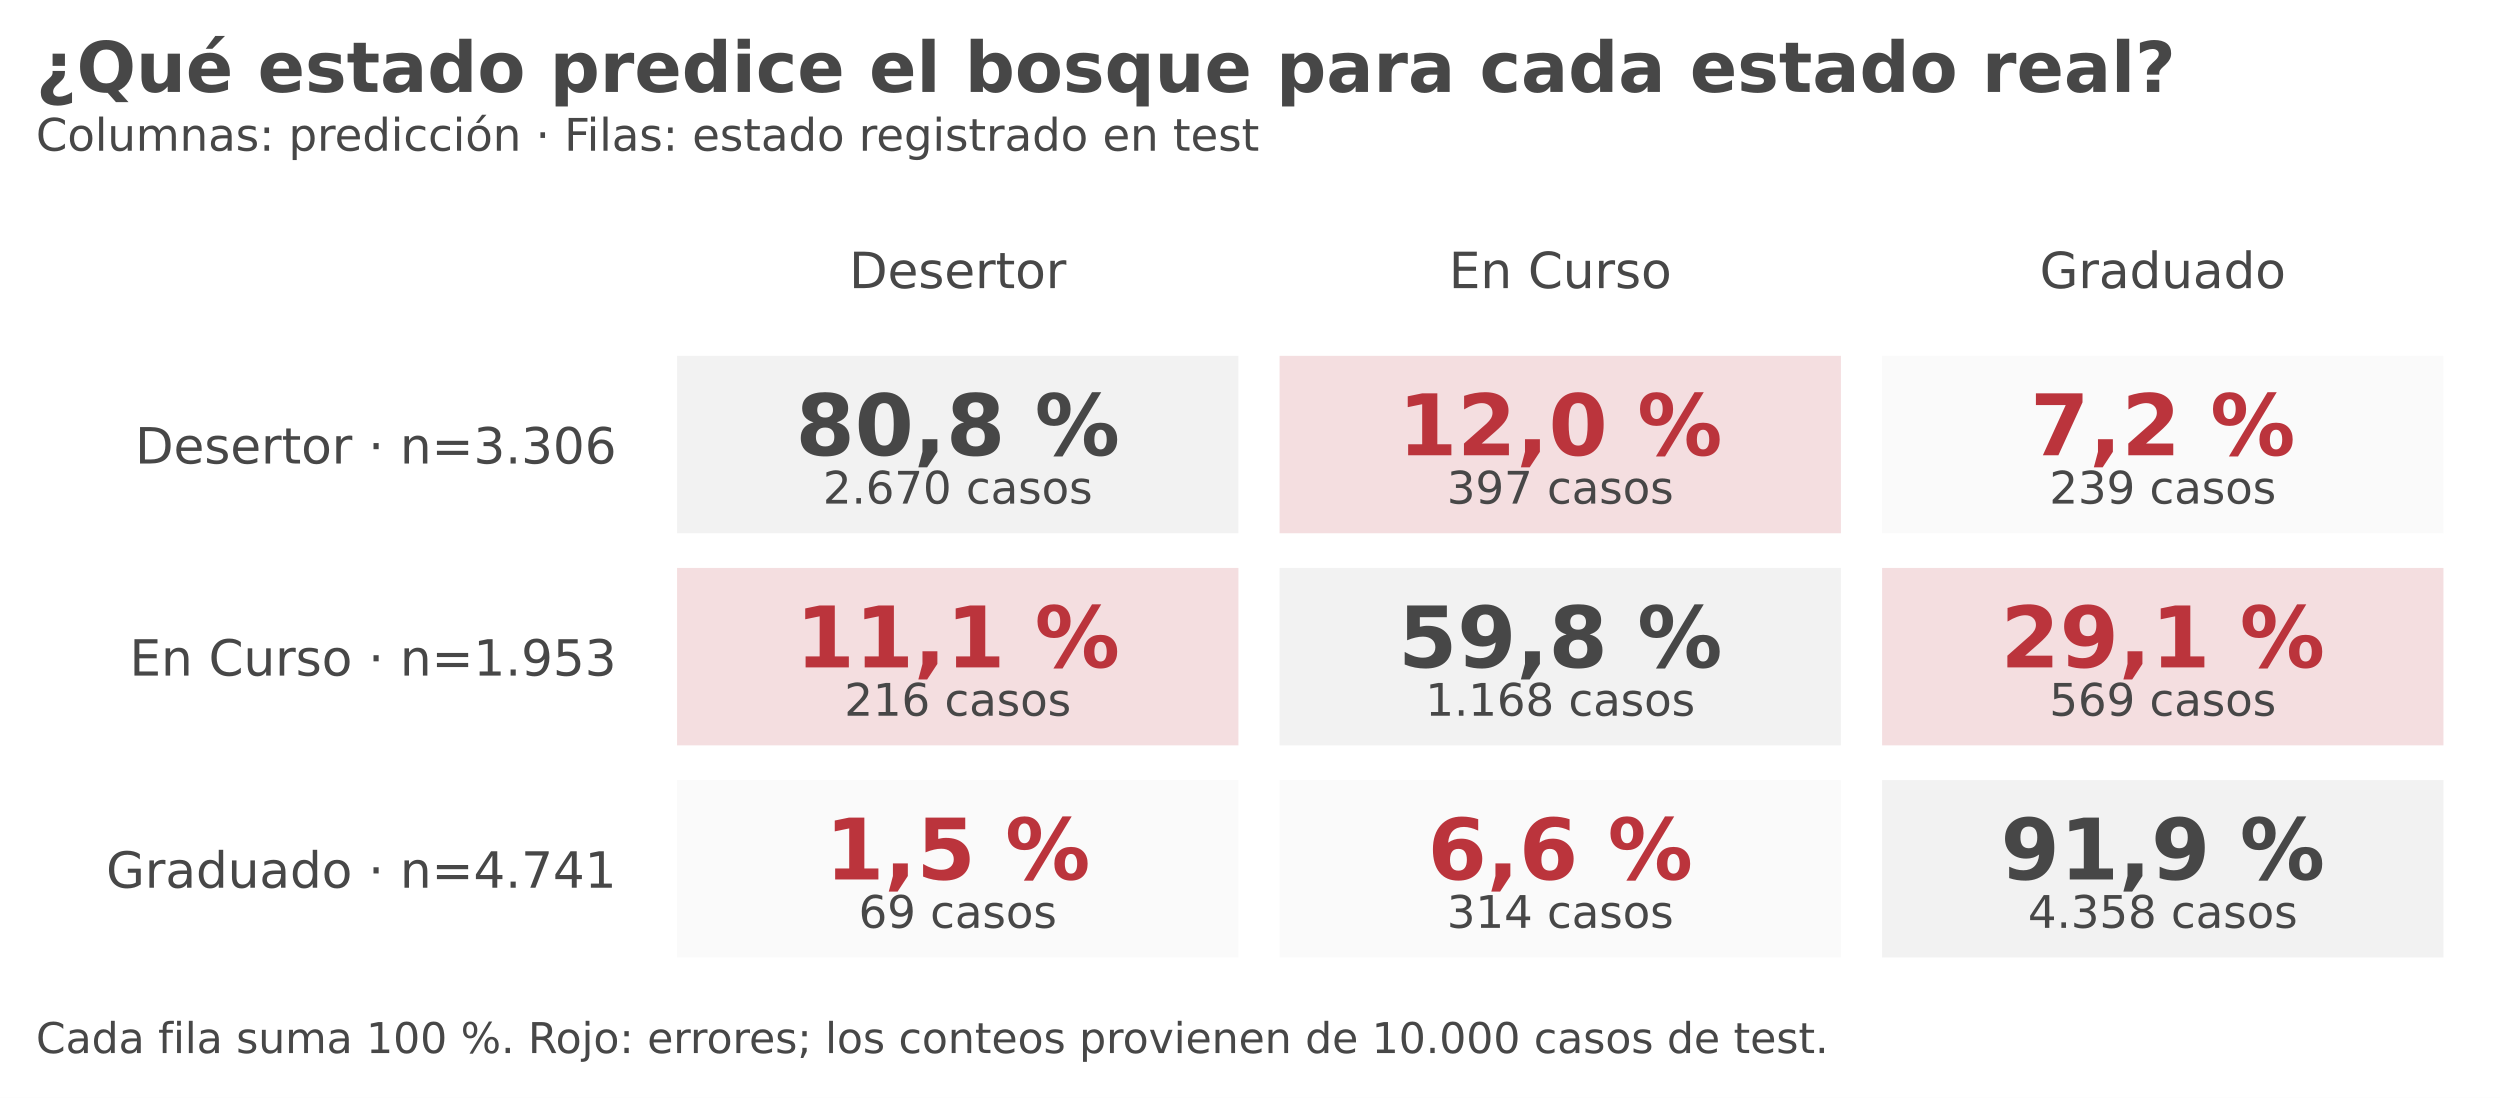
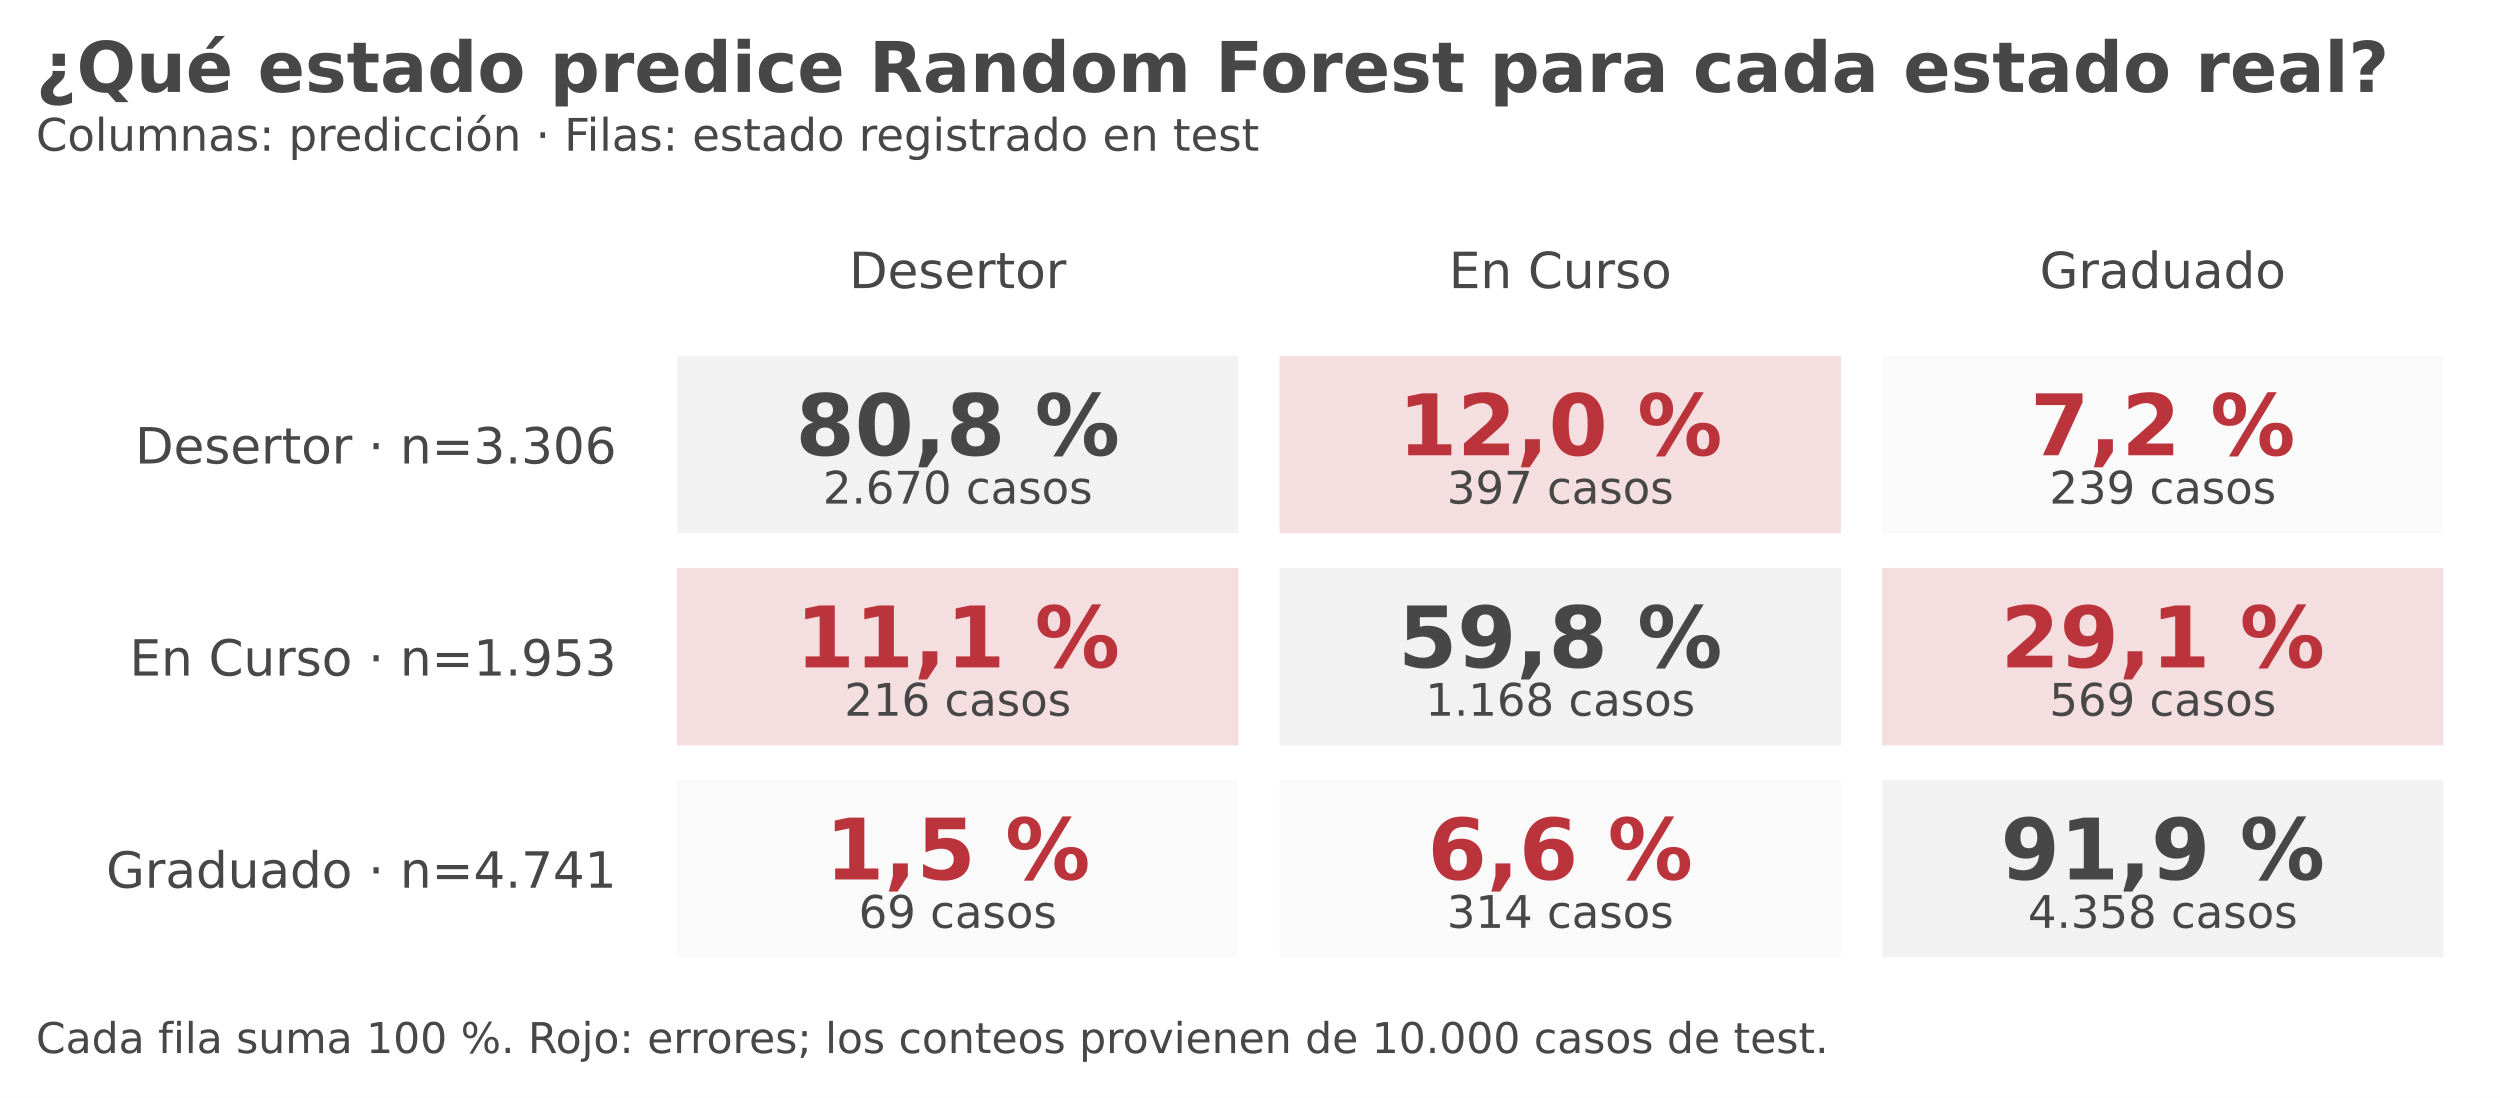
<svg xmlns="http://www.w3.org/2000/svg" width="500.4pt" height="219.748pt" viewBox="0 0 500.4 219.748" version="1.1">
  <defs>
    <style type="text/css">*{stroke-linejoin: round; stroke-linecap: butt}</style>
  </defs>
  <g id="figure_1">
    <g id="patch_1">
      <path d="M 0 219.748  L 500.4 219.748  L 500.4 0  L 0 0  z " style="fill: #ffffff" />
    </g>
    <g id="axes_1">
      <g id="patch_2">
        <path d="M 131.4 195.12  L 493.2 195.12  L 493.2 67.752  L 131.4 67.752  z " style="fill: #ffffff" />
      </g>
      <g id="patch_3">
        <path d="M 135.018 70.724  L 248.382 70.724  L 248.382 107.236  L 135.018 107.236  z " clip-path="url(#p013ce21885)" style="fill: #f2f2f2; stroke: #ffffff; stroke-linejoin: miter" />
      </g>
      <g id="patch_4">
        <path d="M 255.618 70.724  L 368.982 70.724  L 368.982 107.236  L 255.618 107.236  z " clip-path="url(#p013ce21885)" style="fill: #f4dee0; stroke: #ffffff; stroke-linejoin: miter" />
      </g>
      <g id="patch_5">
        <path d="M 376.218 70.724  L 489.582 70.724  L 489.582 107.236  L 376.218 107.236  z " clip-path="url(#p013ce21885)" style="fill: #fafafa; stroke: #ffffff; stroke-linejoin: miter" />
      </g>
      <g id="patch_6">
        <path d="M 135.018 113.18  L 248.382 113.18  L 248.382 149.692  L 135.018 149.692  z " clip-path="url(#p013ce21885)" style="fill: #f4dee0; stroke: #ffffff; stroke-linejoin: miter" />
      </g>
      <g id="patch_7">
        <path d="M 255.618 113.18  L 368.982 113.18  L 368.982 149.692  L 255.618 149.692  z " clip-path="url(#p013ce21885)" style="fill: #f2f2f2; stroke: #ffffff; stroke-linejoin: miter" />
      </g>
      <g id="patch_8">
        <path d="M 376.218 113.18  L 489.582 113.18  L 489.582 149.692  L 376.218 149.692  z " clip-path="url(#p013ce21885)" style="fill: #f4dee0; stroke: #ffffff; stroke-linejoin: miter" />
      </g>
      <g id="patch_9">
        <path d="M 135.018 155.636  L 248.382 155.636  L 248.382 192.148  L 135.018 192.148  z " clip-path="url(#p013ce21885)" style="fill: #fafafa; stroke: #ffffff; stroke-linejoin: miter" />
      </g>
      <g id="patch_10">
        <path d="M 255.618 155.636  L 368.982 155.636  L 368.982 192.148  L 255.618 192.148  z " clip-path="url(#p013ce21885)" style="fill: #fafafa; stroke: #ffffff; stroke-linejoin: miter" />
      </g>
      <g id="patch_11">
        <path d="M 376.218 155.636  L 489.582 155.636  L 489.582 192.148  L 376.218 192.148  z " clip-path="url(#p013ce21885)" style="fill: #f2f2f2; stroke: #ffffff; stroke-linejoin: miter" />
      </g>
      <g id="matplotlib.axis_1">
        <g id="xtick_1">
          <g id="line2d_1" />
          <g id="text_1">
            <text style="font-size: 10px; font-family: 'DejaVu Sans'; text-anchor: middle; fill: #474747" x="191.7" y="57.672" transform="rotate(-0 191.7 57.67231)">Desertor</text>
          </g>
        </g>
        <g id="xtick_2">
          <g id="line2d_2" />
          <g id="text_2">
            <text style="font-size: 10px; font-family: 'DejaVu Sans'; text-anchor: middle; fill: #474747" x="312.3" y="57.672" transform="rotate(-0 312.3 57.67231)">En Curso</text>
          </g>
        </g>
        <g id="xtick_3">
          <g id="line2d_3" />
          <g id="text_3">
            <text style="font-size: 10px; font-family: 'DejaVu Sans'; text-anchor: middle; fill: #474747" x="432.9" y="57.672" transform="rotate(-0 432.9 57.67231)">Graduado</text>
          </g>
        </g>
      </g>
      <g id="matplotlib.axis_2">
        <g id="ytick_1">
          <g id="line2d_4" />
          <g id="text_4">
            <text style="font-size: 10px; font-family: 'DejaVu Sans'; text-anchor: end; fill: #474747" x="123.4" y="92.779" transform="rotate(-0 123.4 92.77922)">Desertor · n=3.306</text>
          </g>
        </g>
        <g id="ytick_2">
          <g id="line2d_5" />
          <g id="text_5">
            <text style="font-size: 10px; font-family: 'DejaVu Sans'; text-anchor: end; fill: #474747" x="123.4" y="135.235" transform="rotate(-0 123.4 135.2352)">En Curso · n=1.953</text>
          </g>
        </g>
        <g id="ytick_3">
          <g id="line2d_6" />
          <g id="text_6">
            <text style="font-size: 10px; font-family: 'DejaVu Sans'; text-anchor: end; fill: #474747" x="123.4" y="177.691" transform="rotate(-0 123.4 177.6912)">Graduado · n=4.741</text>
          </g>
        </g>
      </g>
      <g id="text_7">
        <text style="font-weight: 700; font-size: 17px; font-family: 'DejaVu Sans'; text-anchor: middle; fill: #474747" x="191.7" y="91.124" transform="rotate(-0 191.7 91.12358)">80,8 %</text>
      </g>
      <g id="text_8">
        <text style="font-size: 9px; font-family: 'DejaVu Sans'; text-anchor: middle; fill: #474747" x="191.7" y="100.804" transform="rotate(-0 191.7 100.8038)">2.670 casos</text>
      </g>
      <g id="text_9">
        <text style="font-weight: 700; font-size: 17px; font-family: 'DejaVu Sans'; text-anchor: middle; fill: #bb343c" x="312.3" y="91.124" transform="rotate(-0 312.3 91.12358)">12,0 %</text>
      </g>
      <g id="text_10">
        <text style="font-size: 9px; font-family: 'DejaVu Sans'; text-anchor: middle; fill: #474747" x="312.3" y="100.804" transform="rotate(-0 312.3 100.8038)">397 casos</text>
      </g>
      <g id="text_11">
        <text style="font-weight: 700; font-size: 17px; font-family: 'DejaVu Sans'; text-anchor: middle; fill: #bb343c" x="432.9" y="91.124" transform="rotate(-0 432.9 91.12358)">7,2 %</text>
      </g>
      <g id="text_12">
        <text style="font-size: 9px; font-family: 'DejaVu Sans'; text-anchor: middle; fill: #474747" x="432.9" y="100.804" transform="rotate(-0 432.9 100.8038)">239 casos</text>
      </g>
      <g id="text_13">
        <text style="font-weight: 700; font-size: 17px; font-family: 'DejaVu Sans'; text-anchor: middle; fill: #bb343c" x="191.7" y="133.58" transform="rotate(-0 191.7 133.5796)">11,1 %</text>
      </g>
      <g id="text_14">
        <text style="font-size: 9px; font-family: 'DejaVu Sans'; text-anchor: middle; fill: #474747" x="191.7" y="143.26" transform="rotate(-0 191.7 143.2598)">216 casos</text>
      </g>
      <g id="text_15">
        <text style="font-weight: 700; font-size: 17px; font-family: 'DejaVu Sans'; text-anchor: middle; fill: #474747" x="312.3" y="133.58" transform="rotate(-0 312.3 133.5796)">59,8 %</text>
      </g>
      <g id="text_16">
        <text style="font-size: 9px; font-family: 'DejaVu Sans'; text-anchor: middle; fill: #474747" x="312.3" y="143.26" transform="rotate(-0 312.3 143.2598)">1.168 casos</text>
      </g>
      <g id="text_17">
        <text style="font-weight: 700; font-size: 17px; font-family: 'DejaVu Sans'; text-anchor: middle; fill: #bb343c" x="432.9" y="133.58" transform="rotate(-0 432.9 133.5796)">29,1 %</text>
      </g>
      <g id="text_18">
        <text style="font-size: 9px; font-family: 'DejaVu Sans'; text-anchor: middle; fill: #474747" x="432.9" y="143.26" transform="rotate(-0 432.9 143.2598)">569 casos</text>
      </g>
      <g id="text_19">
        <text style="font-weight: 700; font-size: 17px; font-family: 'DejaVu Sans'; text-anchor: middle; fill: #bb343c" x="191.7" y="176.036" transform="rotate(-0 191.7 176.0356)">1,5 %</text>
      </g>
      <g id="text_20">
        <text style="font-size: 9px; font-family: 'DejaVu Sans'; text-anchor: middle; fill: #474747" x="191.7" y="185.716" transform="rotate(-0 191.7 185.7158)">69 casos</text>
      </g>
      <g id="text_21">
        <text style="font-weight: 700; font-size: 17px; font-family: 'DejaVu Sans'; text-anchor: middle; fill: #bb343c" x="312.3" y="176.036" transform="rotate(-0 312.3 176.0356)">6,6 %</text>
      </g>
      <g id="text_22">
        <text style="font-size: 9px; font-family: 'DejaVu Sans'; text-anchor: middle; fill: #474747" x="312.3" y="185.716" transform="rotate(-0 312.3 185.7158)">314 casos</text>
      </g>
      <g id="text_23">
        <text style="font-weight: 700; font-size: 17px; font-family: 'DejaVu Sans'; text-anchor: middle; fill: #474747" x="432.9" y="176.036" transform="rotate(-0 432.9 176.0356)">91,9 %</text>
      </g>
      <g id="text_24">
        <text style="font-size: 9px; font-family: 'DejaVu Sans'; text-anchor: middle; fill: #474747" x="432.9" y="185.716" transform="rotate(-0 432.9 185.7158)">4.358 casos</text>
      </g>
    </g>
    <g id="text_25">
-       <text style="font-weight: 700; font-size: 14px; font-family: 'DejaVu Sans'; text-anchor: start; fill: #474747" x="7.2" y="18.398" transform="rotate(-0 7.2 18.39781)">¿Qué estado predice el bosque para cada estado real?</text>
+       <text style="font-weight: 700; font-size: 14px; font-family: 'DejaVu Sans'; text-anchor: start; fill: #474747" x="7.2" y="18.398" transform="rotate(-0 7.2 18.39781)">¿Qué estado predice Random Forest para cada estado real?</text>
    </g>
    <g id="text_26">
      <text style="font-size: 9px; font-family: 'DejaVu Sans'; text-anchor: start; fill: #474747" x="7.2" y="30.168" transform="rotate(-0 7.2 30.168)">Columnas: predicción   ·   Filas: estado registrado en test</text>
    </g>
    <g id="text_27">
      <text style="font-size: 8.5px; font-family: 'DejaVu Sans'; text-anchor: start; fill: #474747" x="7.2" y="210.78" transform="rotate(-0 7.2 210.78)">Cada fila suma 100 %. Rojo: errores; los conteos provienen de 10.000 casos de test.</text>
    </g>
  </g>
  <defs>
    <clipPath id="p013ce21885">
      <rect x="131.4" y="67.752" width="361.8" height="127.368" />
    </clipPath>
  </defs>
</svg>
